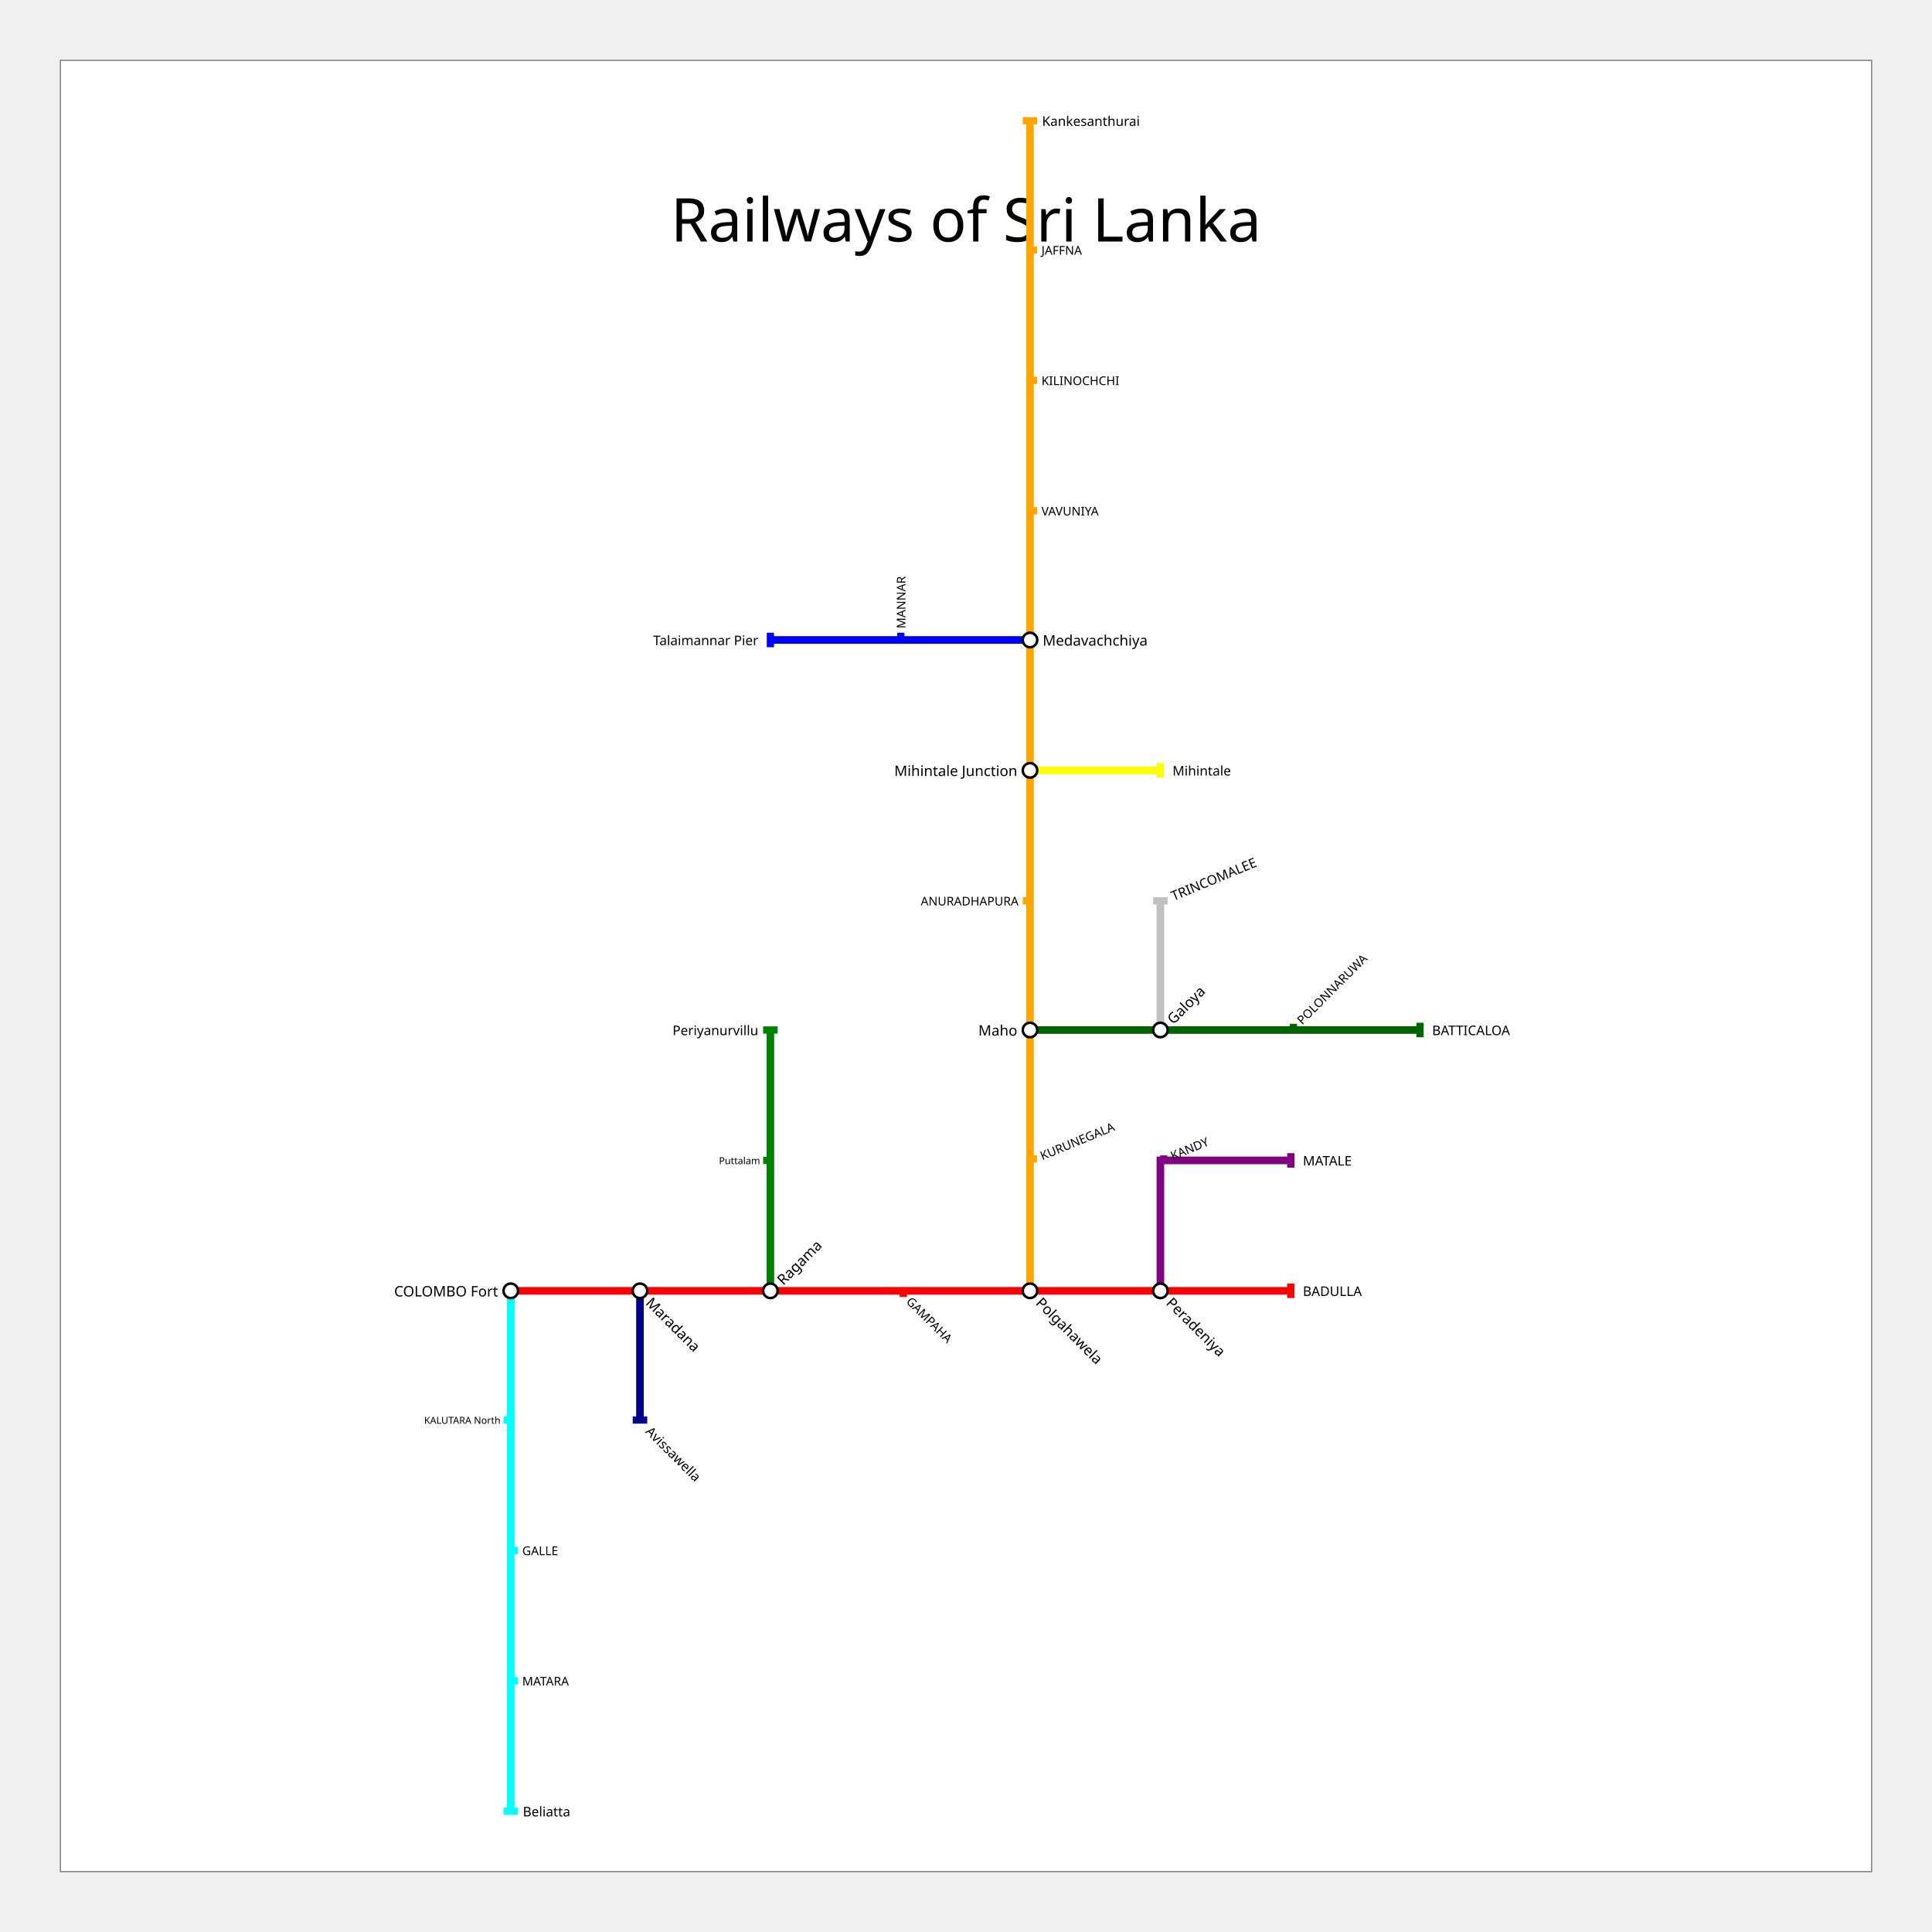
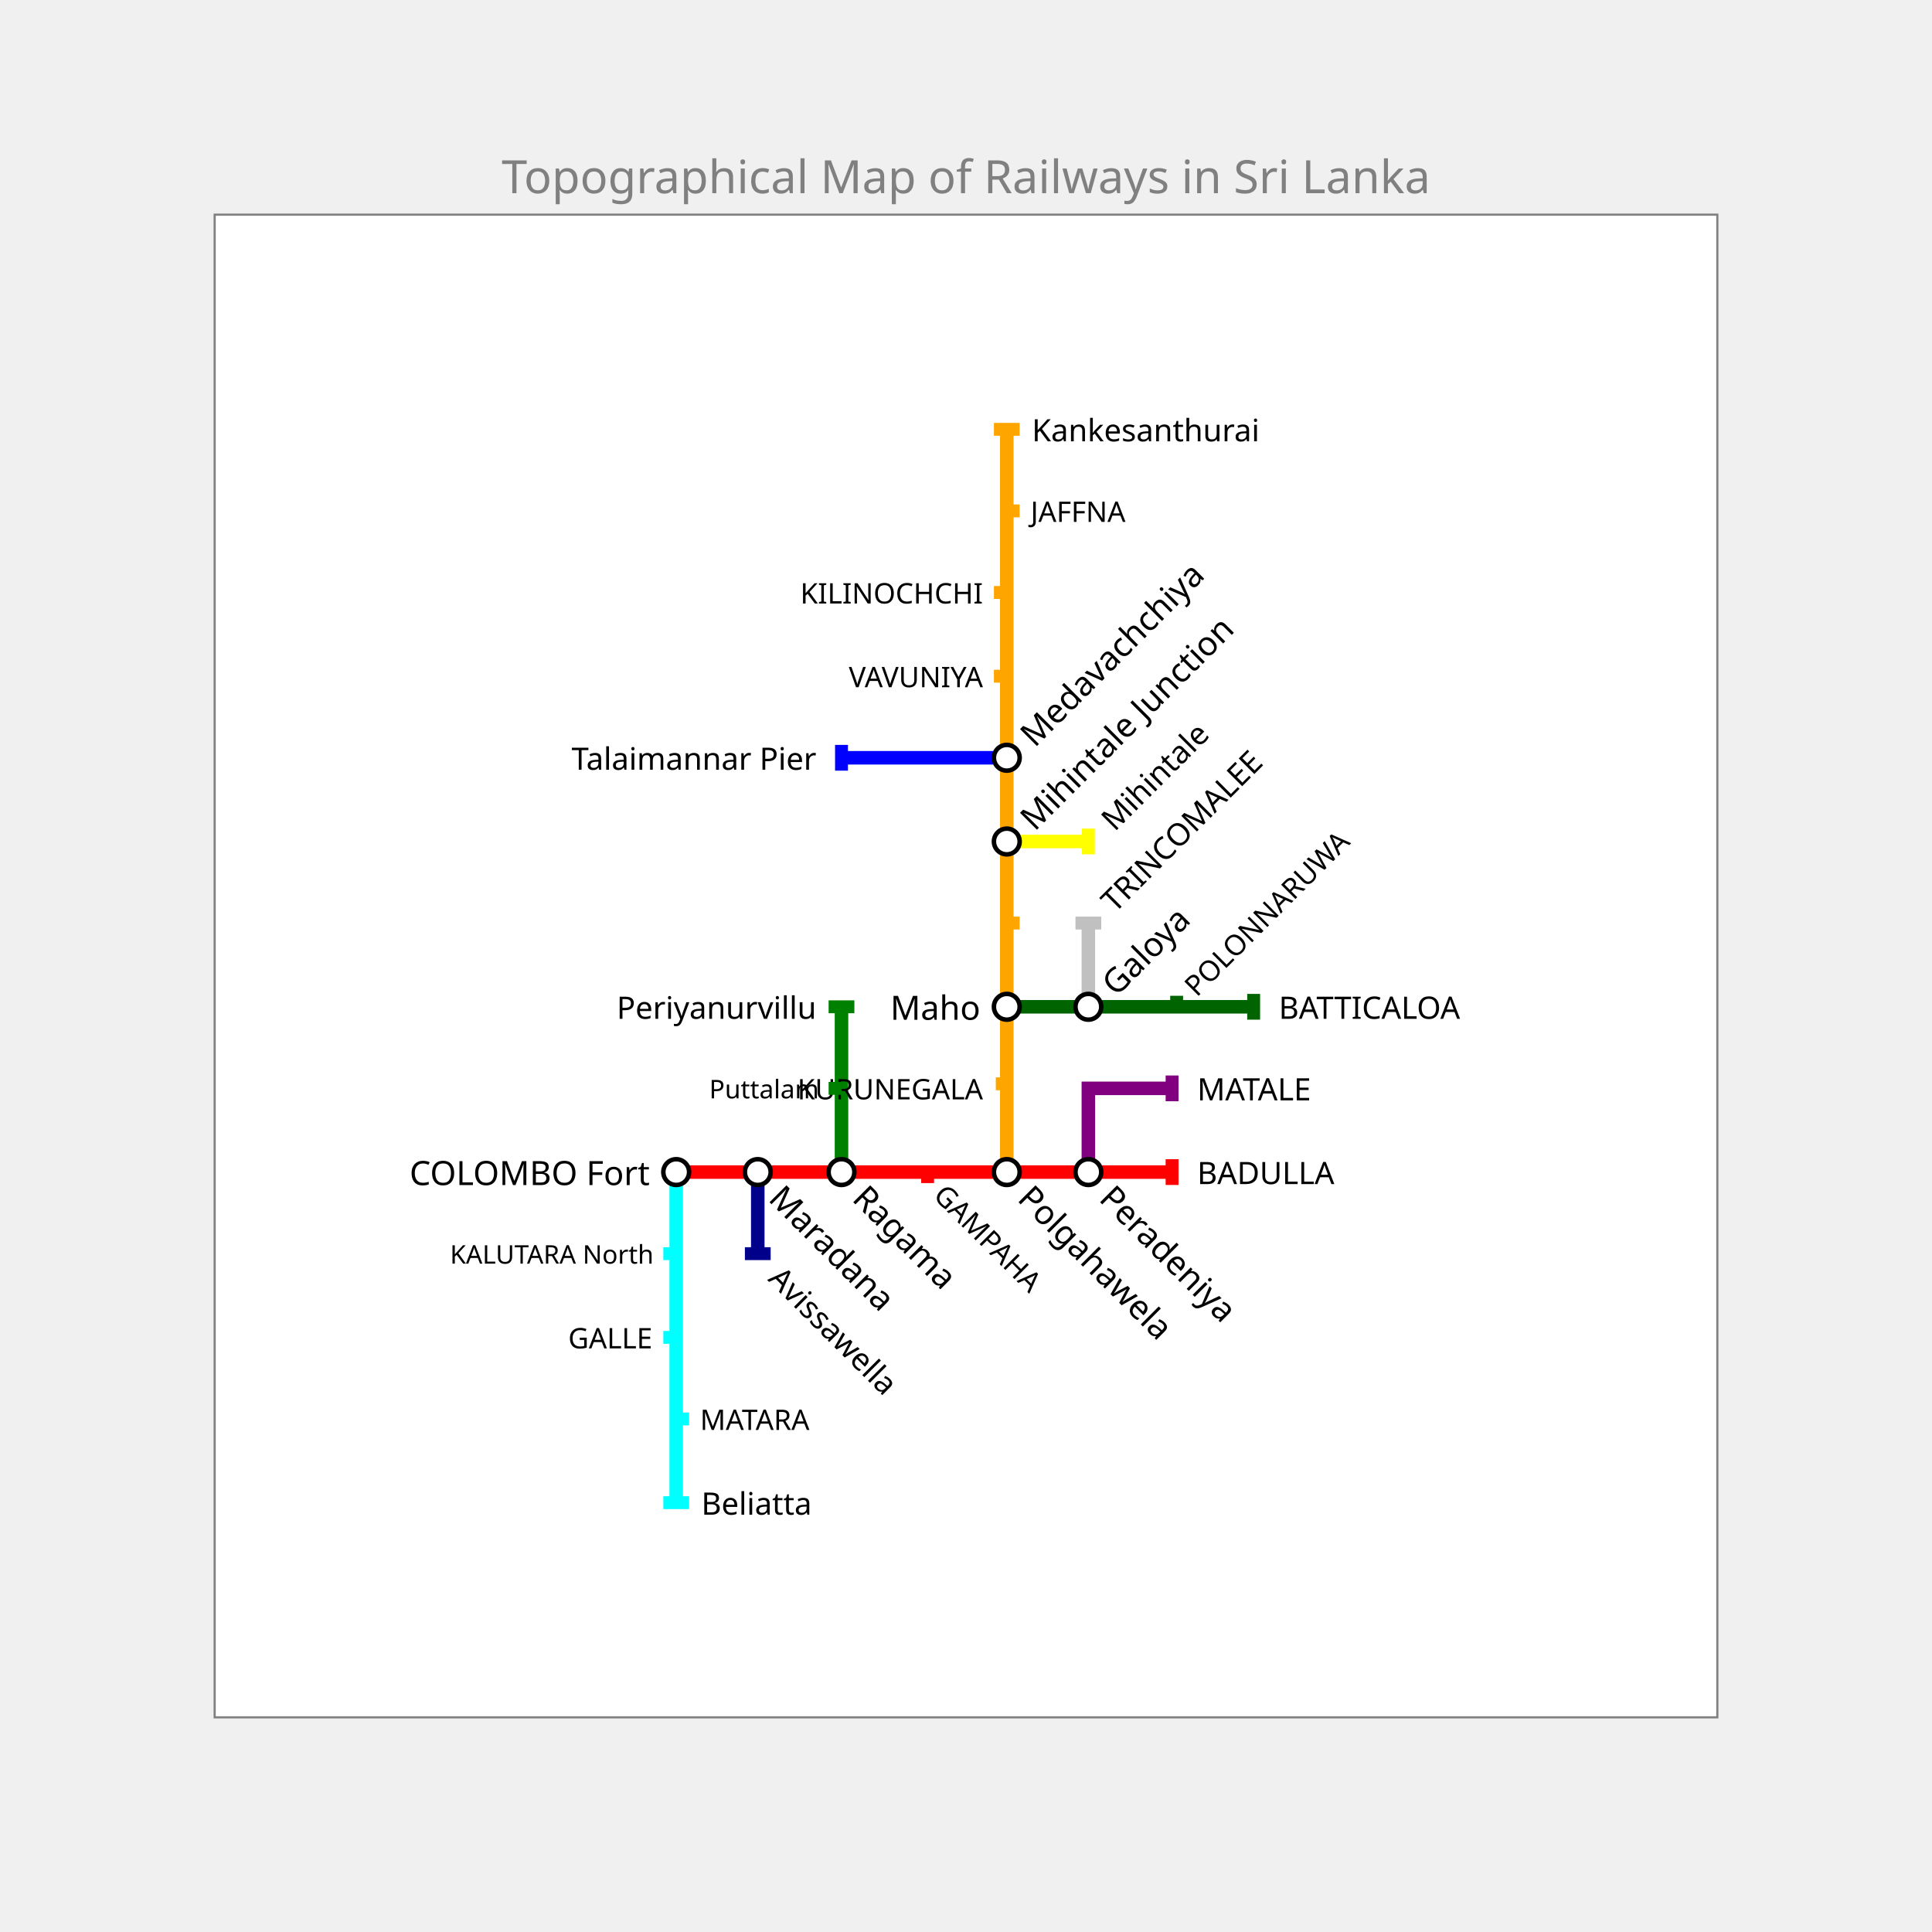
- <svg xmlns="http://www.w3.org/2000/svg" width="1600" height="1600" padding="100">
-   <rect x="50.0" y="50.0" width="1500" height="1500" fill="white" stroke="gray" />
-   <text fill="black" stroke="none" font-size="50" font-family="Trebuchet MS" x="800.0" y="200" text-anchor="middle">Railways of Sri Lanka</text>
+ <svg xmlns="http://www.w3.org/2000/svg" width="900" height="900" padding="200">
+   <rect x="100.0" y="100.0" width="700" height="700" fill="white" stroke="gray" />
+   <text fill="gray" stroke="none" font-size="21.429" font-family="Trebuchet MS" x="450.0" y="90.0" text-anchor="middle">Topographical Map of Railways in Sri Lanka</text>
  <g>
-     <path fill="none" stroke-width="6.3" stroke-opacity="1" d="M423 1069 L530 1069 L638 1069 L746 1069 L853 1069 L961 1069 L1069 1069" stroke="red" />
-     <rect stroke="none" fill-opacity="1" x="1066" y="1063" width="6" height="12" fill="red" />
+     <path fill="none" stroke-width="6.3" stroke-opacity="1" d="M315 546 L353 546 L392 546 L430 546 L469 546 L507 546 L546 546" stroke="red" />
+     <rect stroke="none" fill-opacity="1" x="543" y="540" width="6" height="12" fill="red" />
  </g>
  <g>
-     <path fill="none" stroke-width="6.3" stroke-opacity="1" d="M423 1069 L423 1176 L423 1284 L423 1392 L423 1500" stroke="cyan" />
-     <rect stroke="none" fill-opacity="1" x="417" y="1497" width="12" height="6" fill="cyan" />
+     <path fill="none" stroke-width="6.3" stroke-opacity="1" d="M315 546 L315 584 L315 623 L315 661 L315 700" stroke="cyan" />
+     <rect stroke="none" fill-opacity="1" x="309" y="697" width="12" height="6" fill="cyan" />
  </g>
  <g>
-     <path fill="none" stroke-width="6.3" stroke-opacity="1" d="M853 1069 L853 961 L853 853 L853 746 L853 638 L853 530 L853 423 L853 315 L853 207 L853 100" stroke="orange" />
-     <rect stroke="none" fill-opacity="1" x="847" y="97" width="12" height="6" fill="orange" />
+     <path fill="none" stroke-width="6.3" stroke-opacity="1" d="M469 546 L469 507 L469 469 L469 430 L469 392 L469 353 L469 315 L469 276 L469 238 L469 200" stroke="orange" />
+     <rect stroke="none" fill-opacity="1" x="463" y="197" width="12" height="6" fill="orange" />
  </g>
  <g>
-     <path fill="none" stroke-width="6.3" stroke-opacity="1" d="M530 1069 L530 1176" stroke="darkblue" />
-     <rect stroke="none" fill-opacity="1" x="524" y="1173" width="12" height="6" fill="darkblue" />
+     <path fill="none" stroke-width="6.3" stroke-opacity="1" d="M353 546 L353 584" stroke="darkblue" />
+     <rect stroke="none" fill-opacity="1" x="347" y="581" width="12" height="6" fill="darkblue" />
  </g>
  <g>
-     <path fill="none" stroke-width="6.3" stroke-opacity="1" d="M638 1069 L638 961 L638 853" stroke="green" />
-     <rect stroke="none" fill-opacity="1" x="632" y="850" width="12" height="6" fill="green" />
+     <path fill="none" stroke-width="6.3" stroke-opacity="1" d="M392 546 L392 507 L392 469" stroke="green" />
+     <rect stroke="none" fill-opacity="1" x="386" y="466" width="12" height="6" fill="green" />
  </g>
  <g>
-     <path fill="none" stroke-width="6.3" stroke-opacity="1" d="M961 1069 L961 961 L1069 961" stroke="purple" />
-     <rect stroke="none" fill-opacity="1" x="1066" y="955" width="6" height="12" fill="purple" />
+     <path fill="none" stroke-width="6.3" stroke-opacity="1" d="M507 546 L507 507 L546 507" stroke="purple" />
+     <rect stroke="none" fill-opacity="1" x="543" y="501" width="6" height="12" fill="purple" />
  </g>
  <g>
-     <path fill="none" stroke-width="6.3" stroke-opacity="1" d="M853 638 L961 638" stroke="yellow" />
-     <rect stroke="none" fill-opacity="1" x="958" y="632" width="6" height="12" fill="yellow" />
+     <path fill="none" stroke-width="6.3" stroke-opacity="1" d="M469 392 L507 392" stroke="yellow" />
+     <rect stroke="none" fill-opacity="1" x="504" y="386" width="6" height="12" fill="yellow" />
  </g>
  <g>
-     <path fill="none" stroke-width="6.3" stroke-opacity="1" d="M853 530 L746 530 L638 530" stroke="blue" />
-     <rect stroke="none" fill-opacity="1" x="635" y="524" width="6" height="12" fill="blue" />
+     <path fill="none" stroke-width="6.3" stroke-opacity="1" d="M469 353 L430 353 L392 353" stroke="blue" />
+     <rect stroke="none" fill-opacity="1" x="389" y="347" width="6" height="12" fill="blue" />
  </g>
  <g>
-     <path fill="none" stroke-width="6.3" stroke-opacity="1" d="M853 853 L961 853 L1069 853 L1176 853" stroke="darkgreen" />
-     <rect stroke="none" fill-opacity="1" x="1173" y="847" width="6" height="12" fill="darkgreen" />
+     <path fill="none" stroke-width="6.3" stroke-opacity="1" d="M469 469 L507 469 L546 469 L584 469" stroke="darkgreen" />
+     <rect stroke="none" fill-opacity="1" x="581" y="463" width="6" height="12" fill="darkgreen" />
  </g>
  <g>
-     <path fill="none" stroke-width="6.3" stroke-opacity="1" d="M961 853 L961 746" stroke="silver" />
-     <rect stroke="none" fill-opacity="1" x="955" y="743" width="12" height="6" fill="silver" />
+     <path fill="none" stroke-width="6.3" stroke-opacity="1" d="M507 469 L507 430" stroke="silver" />
+     <rect stroke="none" fill-opacity="1" x="501" y="427" width="12" height="6" fill="silver" />
  </g>
  <g>
-     <circle r="6" fill="white" stroke="black" stroke-width="2.1" cx="423" cy="1069" />
-     <text fill="black" stroke="none" font-size="12.0" font-family="Trebuchet MS" font-weight="100" text-anchor="end" dominant-baseline="central" x="412.5" y="1069" transform="translate(423,1069) rotate(-0) translate(-423,-1069)">COLOMBO Fort</text>
+     <circle r="6" fill="white" stroke="black" stroke-width="2.1" cx="315" cy="546" />
+     <text fill="black" stroke="none" font-size="15.6" font-family="Trebuchet MS" font-weight="100" text-anchor="end" dominant-baseline="central" x="302.7" y="546" transform="translate(315,546) rotate(-0) translate(-315,-546)">COLOMBO Fort</text>
  </g>
  <g>
-     <circle r="6" fill="white" stroke="black" stroke-width="2.1" cx="530" cy="1069" />
-     <text fill="black" stroke="none" font-size="12.0" font-family="Trebuchet MS" font-weight="100" text-anchor="start" dominant-baseline="central" x="540.5" y="1069" transform="translate(530,1069) rotate(-315) translate(-530,-1069)">Maradana</text>
+     <circle r="6" fill="white" stroke="black" stroke-width="2.1" cx="353" cy="546" />
+     <text fill="black" stroke="none" font-size="15.6" font-family="Trebuchet MS" font-weight="100" text-anchor="start" dominant-baseline="central" x="365.3" y="546" transform="translate(353,546) rotate(-315) translate(-353,-546)">Maradana</text>
  </g>
  <g>
-     <circle r="6" fill="white" stroke="black" stroke-width="2.1" cx="638" cy="1069" />
-     <text fill="black" stroke="none" font-size="12.0" font-family="Trebuchet MS" font-weight="100" text-anchor="start" dominant-baseline="central" x="648.5" y="1069" transform="translate(638,1069) rotate(-45) translate(-638,-1069)">Ragama</text>
+     <circle r="6" fill="white" stroke="black" stroke-width="2.1" cx="392" cy="546" />
+     <text fill="black" stroke="none" font-size="15.6" font-family="Trebuchet MS" font-weight="100" text-anchor="start" dominant-baseline="central" x="404.3" y="546" transform="translate(392,546) rotate(-315) translate(-392,-546)">Ragama</text>
  </g>
  <g>
-     <circle r="6" fill="white" stroke="black" stroke-width="2.1" cx="853" cy="1069" />
-     <text fill="black" stroke="none" font-size="12.0" font-family="Trebuchet MS" font-weight="100" text-anchor="start" dominant-baseline="central" x="863.5" y="1069" transform="translate(853,1069) rotate(-315) translate(-853,-1069)">Polgahawela</text>
+     <circle r="6" fill="white" stroke="black" stroke-width="2.1" cx="469" cy="546" />
+     <text fill="black" stroke="none" font-size="15.6" font-family="Trebuchet MS" font-weight="100" text-anchor="start" dominant-baseline="central" x="481.3" y="546" transform="translate(469,546) rotate(-315) translate(-469,-546)">Polgahawela</text>
  </g>
  <g>
-     <circle r="6" fill="white" stroke="black" stroke-width="2.1" cx="961" cy="1069" />
-     <text fill="black" stroke="none" font-size="12.0" font-family="Trebuchet MS" font-weight="100" text-anchor="start" dominant-baseline="central" x="971.5" y="1069" transform="translate(961,1069) rotate(-315) translate(-961,-1069)">Peradeniya</text>
+     <circle r="6" fill="white" stroke="black" stroke-width="2.1" cx="507" cy="546" />
+     <text fill="black" stroke="none" font-size="15.6" font-family="Trebuchet MS" font-weight="100" text-anchor="start" dominant-baseline="central" x="519.3" y="546" transform="translate(507,546) rotate(-315) translate(-507,-546)">Peradeniya</text>
  </g>
  <g>
-     <circle r="6" fill="white" stroke="black" stroke-width="2.1" cx="853" cy="853" />
-     <text fill="black" stroke="none" font-size="12.0" font-family="Trebuchet MS" font-weight="100" text-anchor="end" dominant-baseline="central" x="842.5" y="853" transform="translate(853,853) rotate(-0) translate(-853,-853)">Maho</text>
+     <circle r="6" fill="white" stroke="black" stroke-width="2.1" cx="469" cy="469" />
+     <text fill="black" stroke="none" font-size="15.6" font-family="Trebuchet MS" font-weight="100" text-anchor="end" dominant-baseline="central" x="456.7" y="469" transform="translate(469,469) rotate(--45) translate(-469,-469)">Maho</text>
  </g>
  <g>
-     <circle r="6" fill="white" stroke="black" stroke-width="2.1" cx="853" cy="638" />
-     <text fill="black" stroke="none" font-size="12.0" font-family="Trebuchet MS" font-weight="100" text-anchor="end" dominant-baseline="central" x="842.5" y="638" transform="translate(853,638) rotate(-0) translate(-853,-638)">Mihintale Junction</text>
+     <circle r="6" fill="white" stroke="black" stroke-width="2.1" cx="469" cy="392" />
+     <text fill="black" stroke="none" font-size="15.6" font-family="Trebuchet MS" font-weight="100" text-anchor="start" dominant-baseline="central" x="481.3" y="392" transform="translate(469,392) rotate(-45) translate(-469,-392)">Mihintale Junction</text>
  </g>
  <g>
-     <circle r="6" fill="white" stroke="black" stroke-width="2.1" cx="853" cy="530" />
-     <text fill="black" stroke="none" font-size="12.0" font-family="Trebuchet MS" font-weight="100" text-anchor="start" dominant-baseline="central" x="863.5" y="530" transform="translate(853,530) rotate(-0) translate(-853,-530)">Medavachchiya</text>
+     <circle r="6" fill="white" stroke="black" stroke-width="2.1" cx="469" cy="353" />
+     <text fill="black" stroke="none" font-size="15.6" font-family="Trebuchet MS" font-weight="100" text-anchor="start" dominant-baseline="central" x="481.3" y="353" transform="translate(469,353) rotate(-45) translate(-469,-353)">Medavachchiya</text>
  </g>
  <g>
-     <circle r="6" fill="white" stroke="black" stroke-width="2.1" cx="961" cy="853" />
-     <text fill="black" stroke="none" font-size="12.0" font-family="Trebuchet MS" font-weight="100" text-anchor="start" dominant-baseline="central" x="971.5" y="853" transform="translate(961,853) rotate(-45) translate(-961,-853)">Galoya</text>
+     <circle r="6" fill="white" stroke="black" stroke-width="2.1" cx="507" cy="469" />
+     <text fill="black" stroke="none" font-size="15.6" font-family="Trebuchet MS" font-weight="100" text-anchor="start" dominant-baseline="central" x="519.3" y="469" transform="translate(507,469) rotate(-45) translate(-507,-469)">Galoya</text>
  </g>
  <g>
-     <text fill="black" stroke="none" font-size="11.0" font-family="Trebuchet MS" font-weight="100" text-anchor="start" dominant-baseline="central" x="1079.0" y="1069" transform="translate(1069,1069) rotate(-0) translate(-1069,-1069)">BADULLA</text>
+     <text fill="black" stroke="none" font-size="14.4" font-family="Trebuchet MS" font-weight="100" text-anchor="start" dominant-baseline="central" x="557.7" y="546" transform="translate(546,546) rotate(-0) translate(-546,-546)">BADULLA</text>
  </g>
  <g>
-     <text fill="black" stroke="none" font-size="11.0" font-family="Trebuchet MS" font-weight="100" text-anchor="start" dominant-baseline="central" x="433.0" y="1500" transform="translate(423,1500) rotate(-0) translate(-423,-1500)">Beliatta</text>
+     <text fill="black" stroke="none" font-size="14.4" font-family="Trebuchet MS" font-weight="100" text-anchor="start" dominant-baseline="central" x="326.7" y="700" transform="translate(315,700) rotate(-0) translate(-315,-700)">Beliatta</text>
  </g>
  <g>
-     <text fill="black" stroke="none" font-size="11.0" font-family="Trebuchet MS" font-weight="100" text-anchor="start" dominant-baseline="central" x="863.0" y="100" transform="translate(853,100) rotate(-0) translate(-853,-100)">Kankesanthurai</text>
+     <text fill="black" stroke="none" font-size="14.4" font-family="Trebuchet MS" font-weight="100" text-anchor="start" dominant-baseline="central" x="480.7" y="200" transform="translate(469,200) rotate(-0) translate(-469,-200)">Kankesanthurai</text>
  </g>
  <g>
-     <text fill="black" stroke="none" font-size="11.0" font-family="Trebuchet MS" font-weight="100" text-anchor="start" dominant-baseline="central" x="540.0" y="1176" transform="translate(530,1176) rotate(-315) translate(-530,-1176)">Avissawella</text>
+     <text fill="black" stroke="none" font-size="14.4" font-family="Trebuchet MS" font-weight="100" text-anchor="start" dominant-baseline="central" x="364.7" y="584" transform="translate(353,584) rotate(-315) translate(-353,-584)">Avissawella</text>
  </g>
  <g>
-     <text fill="black" stroke="none" font-size="11.0" font-family="Trebuchet MS" font-weight="100" text-anchor="end" dominant-baseline="central" x="628.0" y="853" transform="translate(638,853) rotate(-0) translate(-638,-853)">Periyanurvillu</text>
+     <text fill="black" stroke="none" font-size="14.4" font-family="Trebuchet MS" font-weight="100" text-anchor="end" dominant-baseline="central" x="380.3" y="469" transform="translate(392,469) rotate(-0) translate(-392,-469)">Periyanurvillu</text>
  </g>
  <g>
-     <text fill="black" stroke="none" font-size="11.0" font-family="Trebuchet MS" font-weight="100" text-anchor="start" dominant-baseline="central" x="1079.0" y="961" transform="translate(1069,961) rotate(-0) translate(-1069,-961)">MATALE</text>
+     <text fill="black" stroke="none" font-size="14.4" font-family="Trebuchet MS" font-weight="100" text-anchor="start" dominant-baseline="central" x="557.7" y="507" transform="translate(546,507) rotate(-0) translate(-546,-507)">MATALE</text>
  </g>
  <g>
-     <text fill="black" stroke="none" font-size="11.0" font-family="Trebuchet MS" font-weight="100" text-anchor="start" dominant-baseline="central" x="971.0" y="638" transform="translate(961,638) rotate(-0) translate(-961,-638)">Mihintale</text>
+     <text fill="black" stroke="none" font-size="14.4" font-family="Trebuchet MS" font-weight="100" text-anchor="start" dominant-baseline="central" x="518.7" y="392" transform="translate(507,392) rotate(-45) translate(-507,-392)">Mihintale</text>
  </g>
  <g>
-     <text fill="black" stroke="none" font-size="11.0" font-family="Trebuchet MS" font-weight="100" text-anchor="end" dominant-baseline="central" x="628.0" y="530" transform="translate(638,530) rotate(-0) translate(-638,-530)">Talaimannar Pier</text>
+     <text fill="black" stroke="none" font-size="14.4" font-family="Trebuchet MS" font-weight="100" text-anchor="end" dominant-baseline="central" x="380.3" y="353" transform="translate(392,353) rotate(-0) translate(-392,-353)">Talaimannar Pier</text>
  </g>
  <g>
-     <text fill="black" stroke="none" font-size="11.0" font-family="Trebuchet MS" font-weight="100" text-anchor="start" dominant-baseline="central" x="1186.0" y="853" transform="translate(1176,853) rotate(-0) translate(-1176,-853)">BATTICALOA</text>
+     <text fill="black" stroke="none" font-size="14.4" font-family="Trebuchet MS" font-weight="100" text-anchor="start" dominant-baseline="central" x="595.7" y="469" transform="translate(584,469) rotate(-0) translate(-584,-469)">BATTICALOA</text>
  </g>
  <g>
-     <text fill="black" stroke="none" font-size="11.0" font-family="Trebuchet MS" font-weight="100" text-anchor="start" dominant-baseline="central" x="971.0" y="746" transform="translate(961,746) rotate(-22.5) translate(-961,-746)">TRINCOMALEE</text>
+     <text fill="black" stroke="none" font-size="14.4" font-family="Trebuchet MS" font-weight="100" text-anchor="start" dominant-baseline="central" x="518.7" y="430" transform="translate(507,430) rotate(-45) translate(-507,-430)">TRINCOMALEE</text>
  </g>
  <g>
-     <rect stroke="none" fill-opacity="1" x="745.121" y="1068.121" width="6" height="6" fill="red" />
-     <text fill="black" stroke="none" font-size="10" font-family="Trebuchet MS" font-weight="100" text-anchor="start" dominant-baseline="central" x="755.5" y="1069" transform="translate(746,1069) rotate(-315) translate(-746,-1069)">GAMPAHA</text>
+     <rect stroke="none" fill-opacity="1" x="429.121" y="545.121" width="6" height="6" fill="red" />
+     <text fill="black" stroke="none" font-size="13.2" font-family="Trebuchet MS" font-weight="100" text-anchor="start" dominant-baseline="central" x="441.1" y="546" transform="translate(430,546) rotate(-315) translate(-430,-546)">GAMPAHA</text>
  </g>
  <g>
-     <rect stroke="none" fill-opacity="1" x="423.0" y="1281.0" width="6" height="6" fill="cyan" />
-     <text fill="black" stroke="none" font-size="10" font-family="Trebuchet MS" font-weight="100" text-anchor="start" dominant-baseline="central" x="432.5" y="1284" transform="translate(423,1284) rotate(-0) translate(-423,-1284)">GALLE</text>
+     <rect stroke="none" fill-opacity="1" x="309.0" y="620.0" width="6" height="6" fill="cyan" />
+     <text fill="black" stroke="none" font-size="13.2" font-family="Trebuchet MS" font-weight="100" text-anchor="end" dominant-baseline="central" x="303.9" y="623" transform="translate(315,623) rotate(-0) translate(-315,-623)">GALLE</text>
  </g>
  <g>
-     <rect stroke="none" fill-opacity="1" x="423.0" y="1389.0" width="6" height="6" fill="cyan" />
-     <text fill="black" stroke="none" font-size="10" font-family="Trebuchet MS" font-weight="100" text-anchor="start" dominant-baseline="central" x="432.5" y="1392" transform="translate(423,1392) rotate(-0) translate(-423,-1392)">MATARA</text>
+     <rect stroke="none" fill-opacity="1" x="315.0" y="658.0" width="6" height="6" fill="cyan" />
+     <text fill="black" stroke="none" font-size="13.2" font-family="Trebuchet MS" font-weight="100" text-anchor="start" dominant-baseline="central" x="326.1" y="661" transform="translate(315,661) rotate(-0) translate(-315,-661)">MATARA</text>
  </g>
  <g>
-     <rect stroke="none" fill-opacity="1" x="852.772" y="956.852" width="6" height="6" fill="orange" />
-     <text fill="black" stroke="none" font-size="10" font-family="Trebuchet MS" font-weight="100" text-anchor="start" dominant-baseline="central" x="862.5" y="961" transform="translate(853,961) rotate(-22.5) translate(-853,-961)">KURUNEGALA</text>
+     <rect stroke="none" fill-opacity="1" x="463.879" y="501.879" width="6" height="6" fill="orange" />
+     <text fill="black" stroke="none" font-size="13.2" font-family="Trebuchet MS" font-weight="100" text-anchor="end" dominant-baseline="central" x="457.9" y="507" transform="translate(469,507) rotate(--45) translate(-469,-507)">KURUNEGALA</text>
  </g>
  <g>
-     <rect stroke="none" fill-opacity="1" x="847.0" y="743.0" width="6" height="6" fill="orange" />
-     <text fill="black" stroke="none" font-size="10" font-family="Trebuchet MS" font-weight="100" text-anchor="end" dominant-baseline="central" x="843.5" y="746" transform="translate(853,746) rotate(-0) translate(-853,-746)">ANURADHAPURA</text>
+     <rect stroke="none" fill-opacity="1" x="469.0" y="427.0" width="6" height="6" fill="orange" />
  </g>
  <g>
-     <rect stroke="none" fill-opacity="1" x="853.0" y="420.0" width="6" height="6" fill="orange" />
-     <text fill="black" stroke="none" font-size="10" font-family="Trebuchet MS" font-weight="100" text-anchor="start" dominant-baseline="central" x="862.5" y="423" transform="translate(853,423) rotate(-0) translate(-853,-423)">VAVUNIYA</text>
+     <rect stroke="none" fill-opacity="1" x="463.0" y="312.0" width="6" height="6" fill="orange" />
+     <text fill="black" stroke="none" font-size="13.2" font-family="Trebuchet MS" font-weight="100" text-anchor="end" dominant-baseline="central" x="457.9" y="315" transform="translate(469,315) rotate(-0) translate(-469,-315)">VAVUNIYA</text>
  </g>
  <g>
-     <rect stroke="none" fill-opacity="1" x="853.0" y="312.0" width="6" height="6" fill="orange" />
-     <text fill="black" stroke="none" font-size="10" font-family="Trebuchet MS" font-weight="100" text-anchor="start" dominant-baseline="central" x="862.5" y="315" transform="translate(853,315) rotate(-0) translate(-853,-315)">KILINOCHCHI</text>
+     <rect stroke="none" fill-opacity="1" x="463.0" y="273.0" width="6" height="6" fill="orange" />
+     <text fill="black" stroke="none" font-size="13.2" font-family="Trebuchet MS" font-weight="100" text-anchor="end" dominant-baseline="central" x="457.9" y="276" transform="translate(469,276) rotate(-0) translate(-469,-276)">KILINOCHCHI</text>
  </g>
  <g>
-     <rect stroke="none" fill-opacity="1" x="853.0" y="204.0" width="6" height="6" fill="orange" />
-     <text fill="black" stroke="none" font-size="10" font-family="Trebuchet MS" font-weight="100" text-anchor="start" dominant-baseline="central" x="862.5" y="207" transform="translate(853,207) rotate(-0) translate(-853,-207)">JAFFNA</text>
+     <rect stroke="none" fill-opacity="1" x="469.0" y="235.0" width="6" height="6" fill="orange" />
+     <text fill="black" stroke="none" font-size="13.2" font-family="Trebuchet MS" font-weight="100" text-anchor="start" dominant-baseline="central" x="480.1" y="238" transform="translate(469,238) rotate(-0) translate(-469,-238)">JAFFNA</text>
  </g>
  <g>
-     <rect stroke="none" fill-opacity="1" x="960.772" y="956.852" width="6" height="6" fill="purple" />
-     <text fill="black" stroke="none" font-size="10" font-family="Trebuchet MS" font-weight="100" text-anchor="start" dominant-baseline="central" x="970.5" y="961" transform="translate(961,961) rotate(-22.5) translate(-961,-961)">KANDY</text>
+     <rect stroke="none" fill-opacity="1" x="507.0" y="504.0" width="6" height="6" fill="purple" />
  </g>
  <g>
-     <rect stroke="none" fill-opacity="1" x="743.0" y="524.0" width="6" height="6" fill="blue" />
-     <text fill="black" stroke="none" font-size="10" font-family="Trebuchet MS" font-weight="100" text-anchor="start" dominant-baseline="central" x="755.5" y="530" transform="translate(746,530) rotate(-90) translate(-746,-530)">MANNAR</text>
+     <rect stroke="none" fill-opacity="1" x="430.0" y="350.0" width="6" height="6" fill="blue" />
  </g>
  <g>
-     <rect stroke="none" fill-opacity="1" x="1068.121" y="847.879" width="6" height="6" fill="darkgreen" />
-     <text fill="black" stroke="none" font-size="10" font-family="Trebuchet MS" font-weight="100" text-anchor="start" dominant-baseline="central" x="1078.5" y="853" transform="translate(1069,853) rotate(-45) translate(-1069,-853)">POLONNARUWA</text>
+     <rect stroke="none" fill-opacity="1" x="545.121" y="463.879" width="6" height="6" fill="darkgreen" />
+     <text fill="black" stroke="none" font-size="13.2" font-family="Trebuchet MS" font-weight="100" text-anchor="start" dominant-baseline="central" x="557.1" y="469" transform="translate(546,469) rotate(-45) translate(-546,-469)">POLONNARUWA</text>
  </g>
  <g>
-     <rect stroke="none" fill-opacity="1" x="417.0" y="1173.0" width="6" height="6" fill="cyan" />
-     <text fill="black" stroke="none" font-size="8.0" font-family="Trebuchet MS" font-weight="100" text-anchor="end" dominant-baseline="central" x="414.5" y="1176" transform="translate(423,1176) rotate(-0) translate(-423,-1176)">KALUTARA North</text>
+     <rect stroke="none" fill-opacity="1" x="309.0" y="581.0" width="6" height="6" fill="cyan" />
+     <text fill="black" stroke="none" font-size="12" font-family="Trebuchet MS" font-weight="100" text-anchor="end" dominant-baseline="central" x="304.5" y="584" transform="translate(315,584) rotate(-0) translate(-315,-584)">KALUTARA North</text>
  </g>
  <g>
-     <rect stroke="none" fill-opacity="1" x="632.0" y="958.0" width="6" height="6" fill="green" />
-     <text fill="black" stroke="none" font-size="8.0" font-family="Trebuchet MS" font-weight="100" text-anchor="end" dominant-baseline="central" x="629.5" y="961" transform="translate(638,961) rotate(-0) translate(-638,-961)">Puttalam</text>
+     <rect stroke="none" fill-opacity="1" x="386.0" y="504.0" width="6" height="6" fill="green" />
+     <text fill="black" stroke="none" font-size="12" font-family="Trebuchet MS" font-weight="100" text-anchor="end" dominant-baseline="central" x="381.5" y="507" transform="translate(392,507) rotate(-0) translate(-392,-507)">Puttalam</text>
  </g>
</svg>
